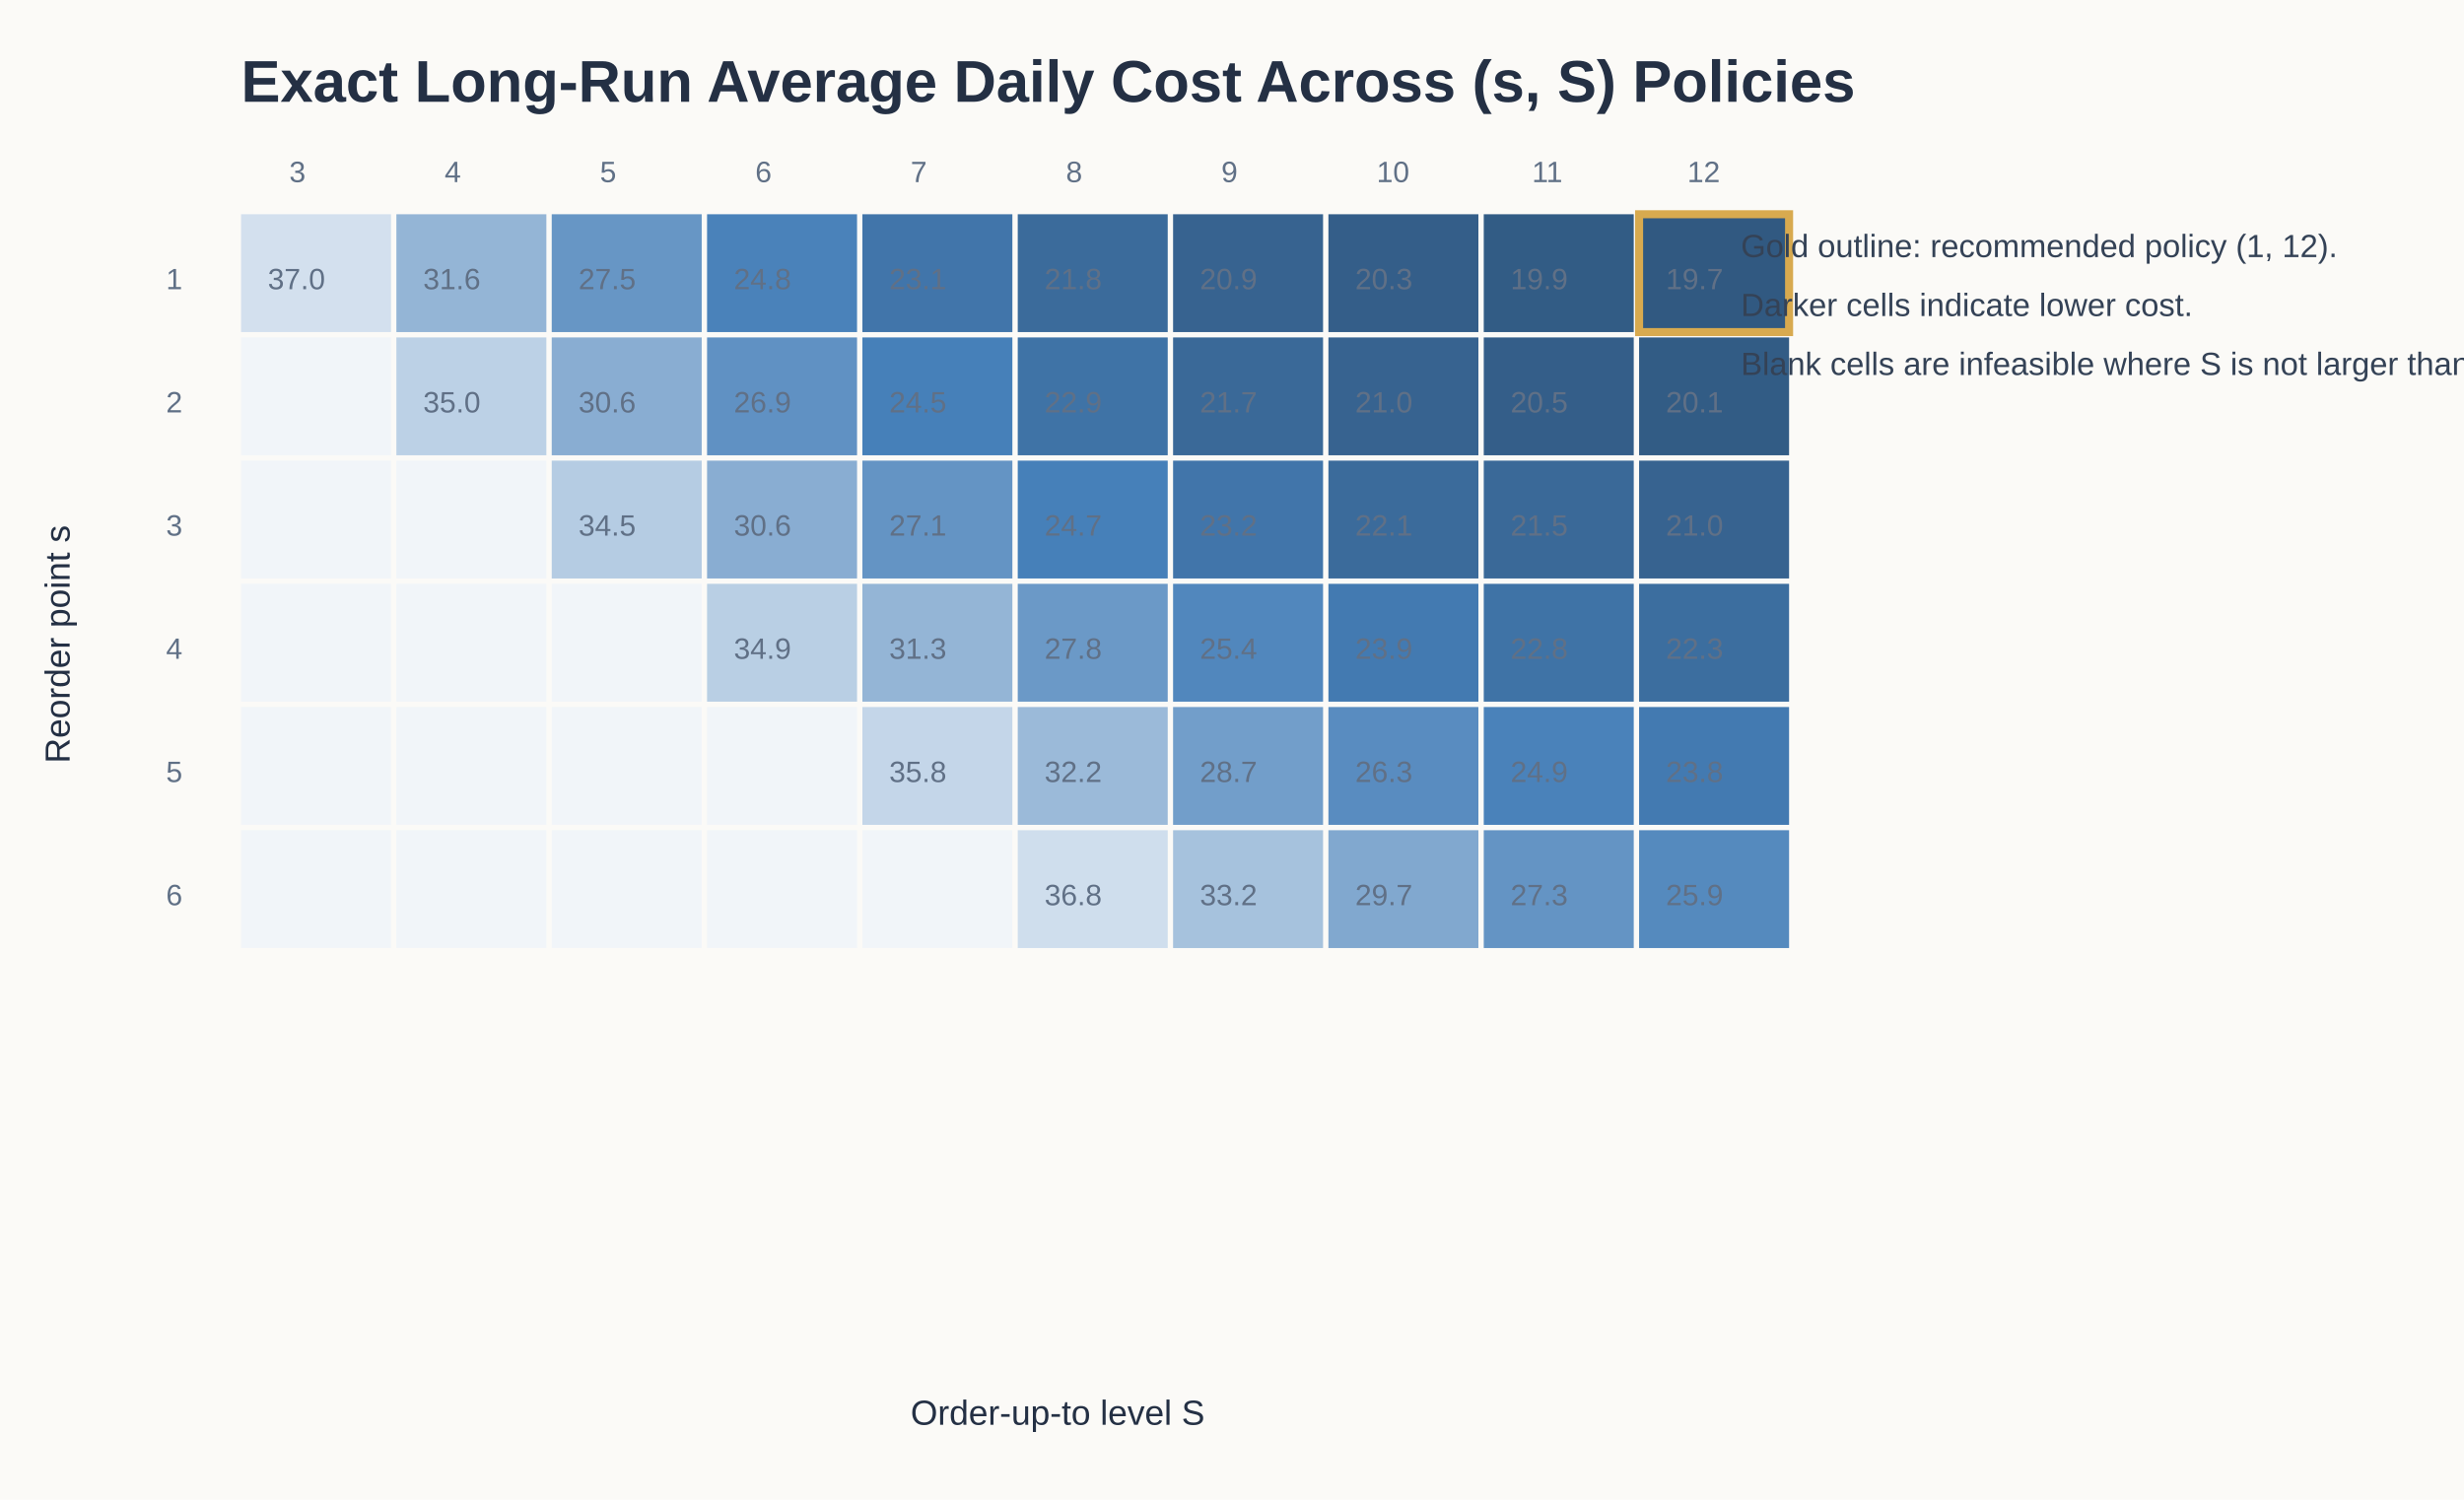
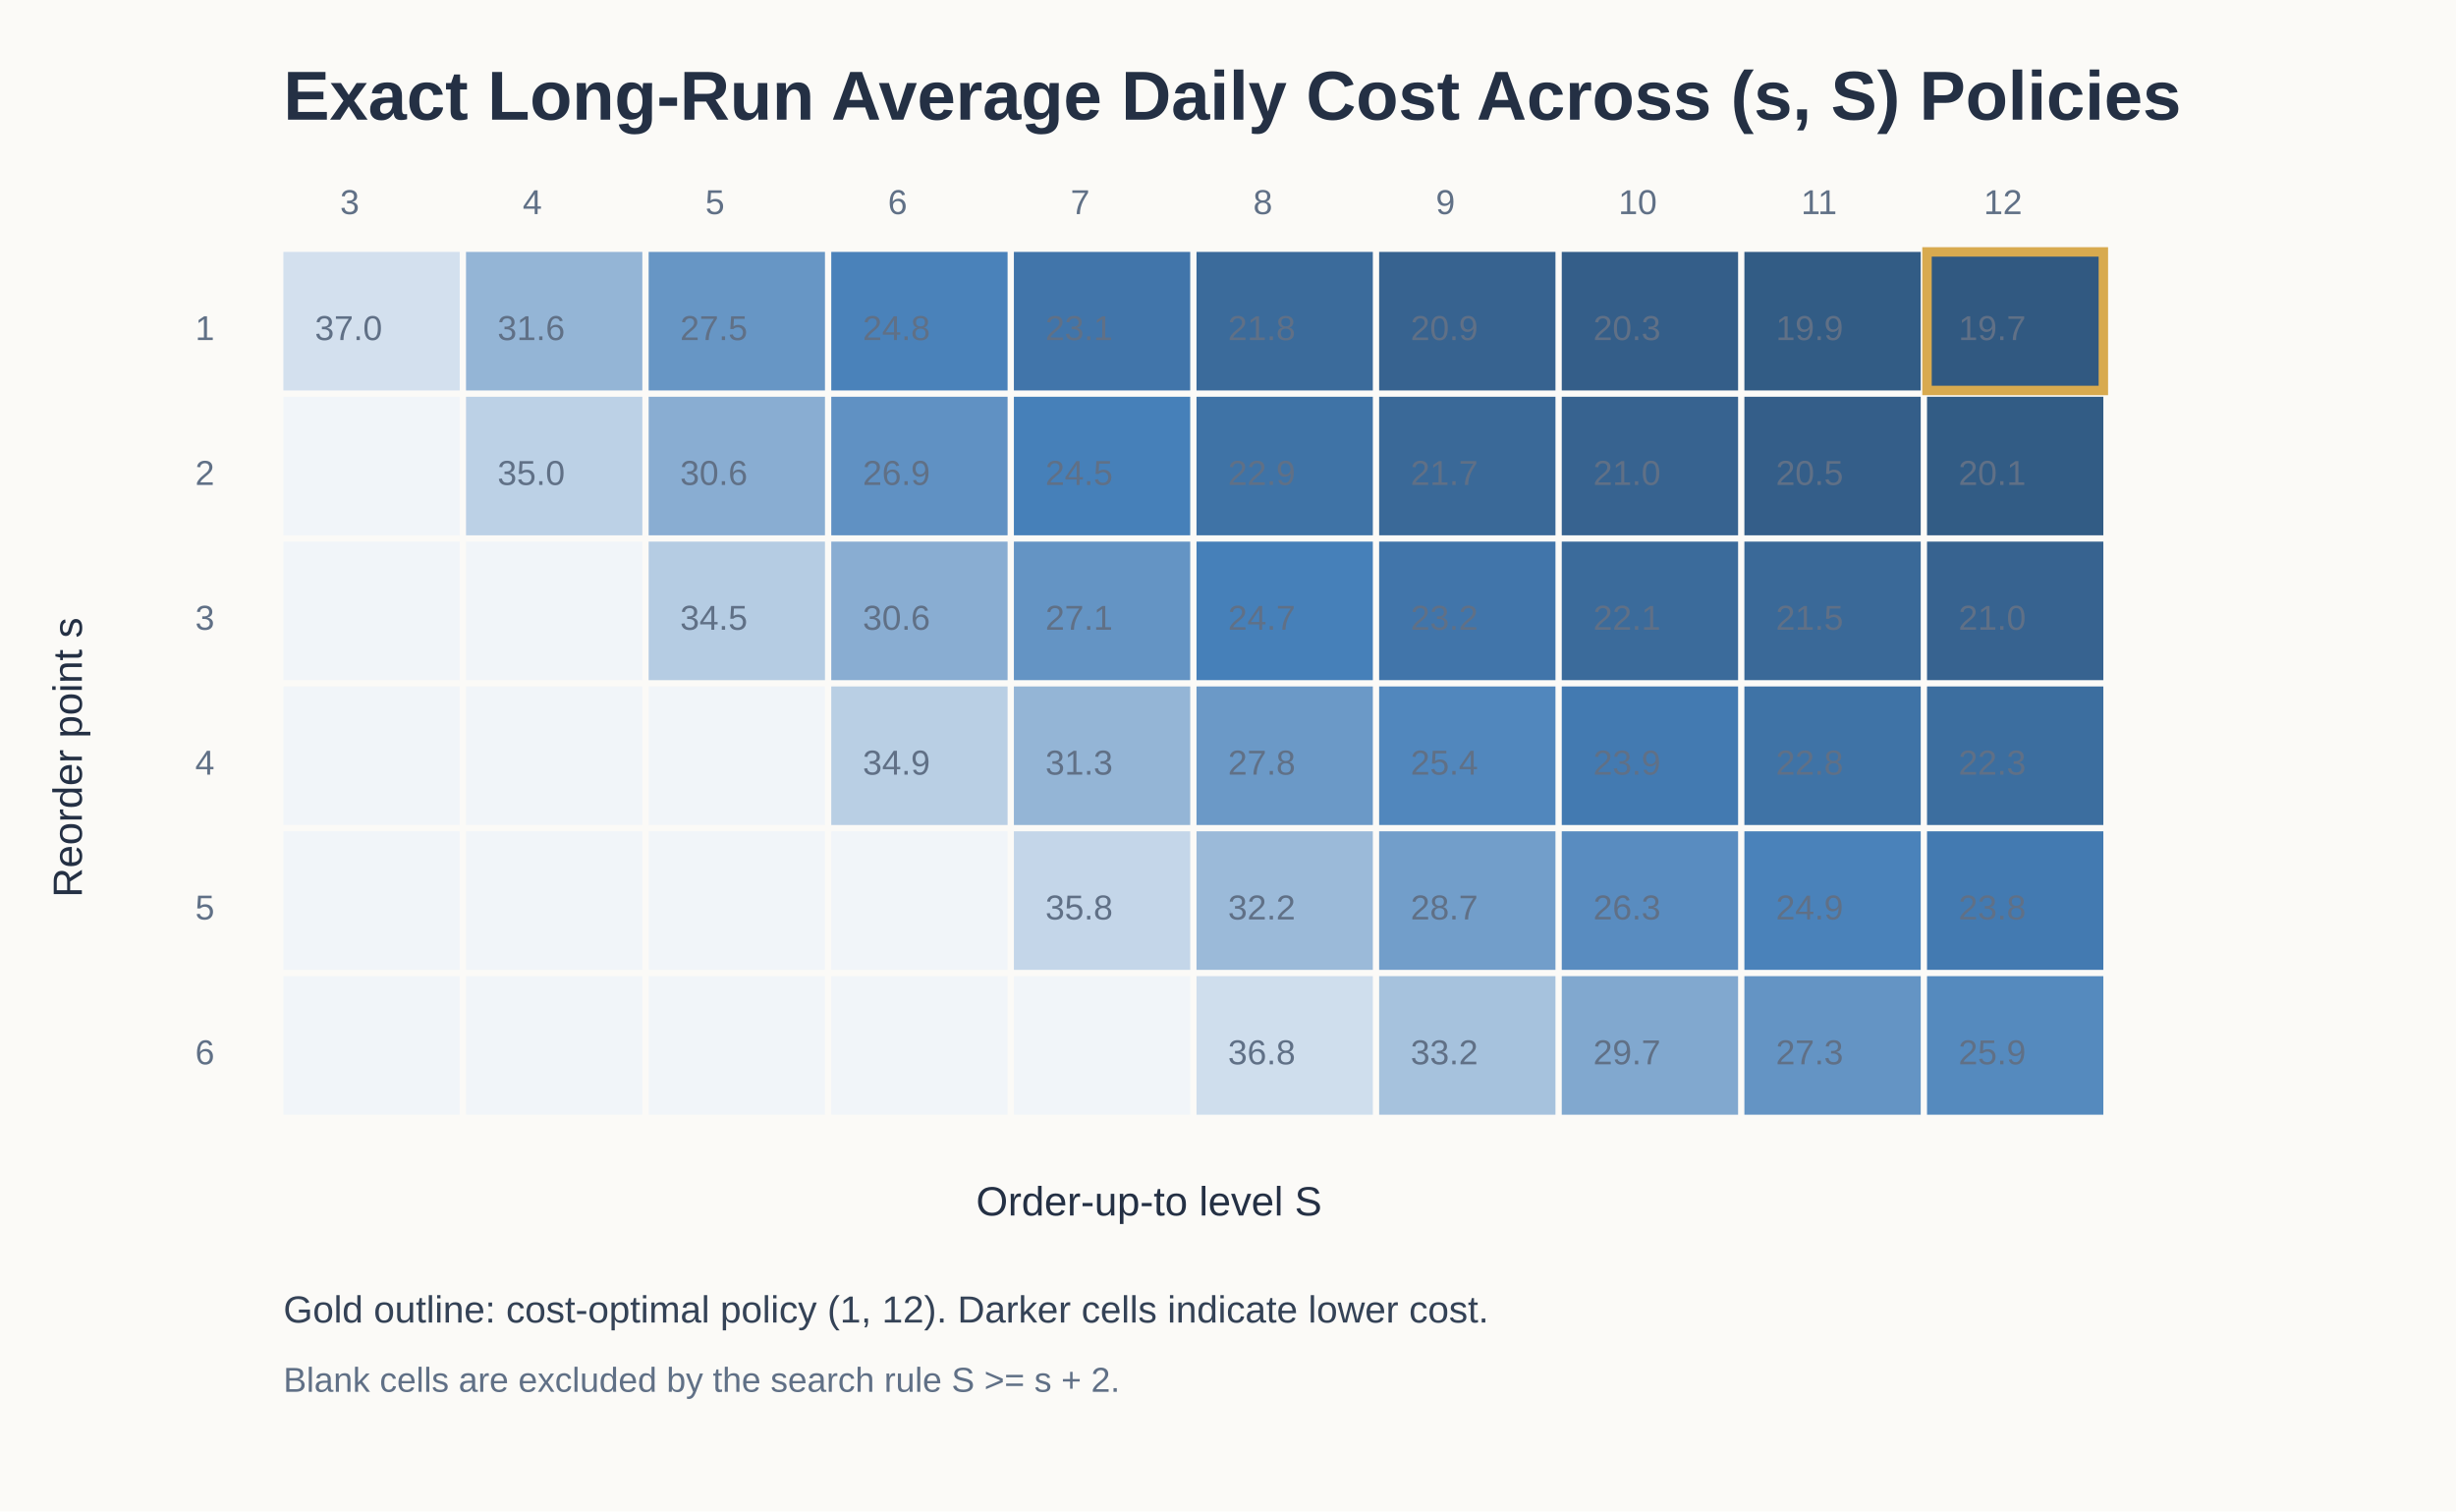
- <svg xmlns="http://www.w3.org/2000/svg" width="920" height="560" viewBox="0 0 920 560">
+ <svg xmlns="http://www.w3.org/2000/svg" width="780" height="480" viewBox="0 0 780 480">
  <rect width="100%" height="100%" fill="#fbfaf7" />
  <style>
text { font-family: Arial, sans-serif; fill: #243044; }
.title { font-size: 22px; font-weight: 700; }
.label { font-size: 13px; }
.tick { font-size: 11px; fill: #607086; }
.annotation { font-size: 12px; fill: #344256; }
</style>
  <text x="90" y="38" class="title">Exact Long-Run Average Daily Cost Across (s, S) Policies</text>
-   <text x="340" y="532" class="label">Order-up-to level S</text>
+   <text x="310" y="386" class="label">Order-up-to level S</text>
  <text x="26" y="285" class="label" transform="rotate(-90 26,285)">Reorder point s</text>
  <text x="108" y="68" class="tick">3</text>
  <text x="166" y="68" class="tick">4</text>
  <text x="224" y="68" class="tick">5</text>
  <text x="282" y="68" class="tick">6</text>
  <text x="340" y="68" class="tick">7</text>
  <text x="398" y="68" class="tick">8</text>
  <text x="456" y="68" class="tick">9</text>
  <text x="514" y="68" class="tick">10</text>
  <text x="572" y="68" class="tick">11</text>
  <text x="630" y="68" class="tick">12</text>
  <text x="62" y="108" class="tick">1</text>
  <text x="62" y="154" class="tick">2</text>
  <text x="62" y="200" class="tick">3</text>
  <text x="62" y="246" class="tick">4</text>
  <text x="62" y="292" class="tick">5</text>
  <text x="62" y="338" class="tick">6</text>
  <rect x="90" y="80" width="56" height="44" fill="hsl(210, 45%, 88%)" stroke="none" stroke-width="0" />
  <text x="100" y="108" class="tick">37.0</text>
  <rect x="148" y="80" width="56" height="44" fill="hsl(210, 45%, 71%)" stroke="none" stroke-width="0" />
  <text x="158" y="108" class="tick">31.6</text>
  <rect x="206" y="80" width="56" height="44" fill="hsl(210, 45%, 59%)" stroke="none" stroke-width="0" />
  <text x="216" y="108" class="tick">27.5</text>
  <rect x="264" y="80" width="56" height="44" fill="hsl(210, 45%, 51%)" stroke="none" stroke-width="0" />
  <text x="274" y="108" class="tick">24.8</text>
  <rect x="322" y="80" width="56" height="44" fill="hsl(210, 45%, 46%)" stroke="none" stroke-width="0" />
  <text x="332" y="108" class="tick">23.1</text>
  <rect x="380" y="80" width="56" height="44" fill="hsl(210, 45%, 42%)" stroke="none" stroke-width="0" />
  <text x="390" y="108" class="tick">21.8</text>
  <rect x="438" y="80" width="56" height="44" fill="hsl(210, 45%, 39%)" stroke="none" stroke-width="0" />
  <text x="448" y="108" class="tick">20.9</text>
  <rect x="496" y="80" width="56" height="44" fill="hsl(210, 45%, 37%)" stroke="none" stroke-width="0" />
  <text x="506" y="108" class="tick">20.3</text>
  <rect x="554" y="80" width="56" height="44" fill="hsl(210, 45%, 36%)" stroke="none" stroke-width="0" />
  <text x="564" y="108" class="tick">19.9</text>
  <rect x="612" y="80" width="56" height="44" fill="hsl(210, 45%, 35%)" stroke="#d8aa4f" stroke-width="3" />
  <text x="622" y="108" class="tick">19.7</text>
  <rect x="90" y="126" width="56" height="44" fill="#f1f5f9" stroke="none" stroke-width="0" />
  <rect x="148" y="126" width="56" height="44" fill="hsl(210, 45%, 82%)" stroke="none" stroke-width="0" />
  <text x="158" y="154" class="tick">35.0</text>
  <rect x="206" y="126" width="56" height="44" fill="hsl(210, 45%, 68%)" stroke="none" stroke-width="0" />
  <text x="216" y="154" class="tick">30.6</text>
  <rect x="264" y="126" width="56" height="44" fill="hsl(210, 45%, 57%)" stroke="none" stroke-width="0" />
  <text x="274" y="154" class="tick">26.9</text>
  <rect x="322" y="126" width="56" height="44" fill="hsl(210, 45%, 50%)" stroke="none" stroke-width="0" />
  <text x="332" y="154" class="tick">24.5</text>
  <rect x="380" y="126" width="56" height="44" fill="hsl(210, 45%, 45%)" stroke="none" stroke-width="0" />
  <text x="390" y="154" class="tick">22.9</text>
  <rect x="438" y="126" width="56" height="44" fill="hsl(210, 45%, 41%)" stroke="none" stroke-width="0" />
  <text x="448" y="154" class="tick">21.7</text>
  <rect x="496" y="126" width="56" height="44" fill="hsl(210, 45%, 39%)" stroke="none" stroke-width="0" />
  <text x="506" y="154" class="tick">21.0</text>
  <rect x="554" y="126" width="56" height="44" fill="hsl(210, 45%, 37%)" stroke="none" stroke-width="0" />
  <text x="564" y="154" class="tick">20.5</text>
  <rect x="612" y="126" width="56" height="44" fill="hsl(210, 45%, 36%)" stroke="none" stroke-width="0" />
  <text x="622" y="154" class="tick">20.1</text>
  <rect x="90" y="172" width="56" height="44" fill="#f1f5f9" stroke="none" stroke-width="0" />
  <rect x="148" y="172" width="56" height="44" fill="#f1f5f9" stroke="none" stroke-width="0" />
  <rect x="206" y="172" width="56" height="44" fill="hsl(210, 45%, 80%)" stroke="none" stroke-width="0" />
  <text x="216" y="200" class="tick">34.5</text>
  <rect x="264" y="172" width="56" height="44" fill="hsl(210, 45%, 68%)" stroke="none" stroke-width="0" />
  <text x="274" y="200" class="tick">30.6</text>
  <rect x="322" y="172" width="56" height="44" fill="hsl(210, 45%, 58%)" stroke="none" stroke-width="0" />
  <text x="332" y="200" class="tick">27.1</text>
  <rect x="380" y="172" width="56" height="44" fill="hsl(210, 45%, 50%)" stroke="none" stroke-width="0" />
  <text x="390" y="200" class="tick">24.7</text>
  <rect x="438" y="172" width="56" height="44" fill="hsl(210, 45%, 46%)" stroke="none" stroke-width="0" />
  <text x="448" y="200" class="tick">23.2</text>
  <rect x="496" y="172" width="56" height="44" fill="hsl(210, 45%, 42%)" stroke="none" stroke-width="0" />
  <text x="506" y="200" class="tick">22.1</text>
  <rect x="554" y="172" width="56" height="44" fill="hsl(210, 45%, 41%)" stroke="none" stroke-width="0" />
  <text x="564" y="200" class="tick">21.5</text>
  <rect x="612" y="172" width="56" height="44" fill="hsl(210, 45%, 39%)" stroke="none" stroke-width="0" />
  <text x="622" y="200" class="tick">21.0</text>
  <rect x="90" y="218" width="56" height="44" fill="#f1f5f9" stroke="none" stroke-width="0" />
  <rect x="148" y="218" width="56" height="44" fill="#f1f5f9" stroke="none" stroke-width="0" />
  <rect x="206" y="218" width="56" height="44" fill="#f1f5f9" stroke="none" stroke-width="0" />
  <rect x="264" y="218" width="56" height="44" fill="hsl(210, 45%, 81%)" stroke="none" stroke-width="0" />
  <text x="274" y="246" class="tick">34.9</text>
  <rect x="322" y="218" width="56" height="44" fill="hsl(210, 45%, 71%)" stroke="none" stroke-width="0" />
  <text x="332" y="246" class="tick">31.3</text>
  <rect x="380" y="218" width="56" height="44" fill="hsl(210, 45%, 60%)" stroke="none" stroke-width="0" />
  <text x="390" y="246" class="tick">27.8</text>
  <rect x="438" y="218" width="56" height="44" fill="hsl(210, 45%, 53%)" stroke="none" stroke-width="0" />
  <text x="448" y="246" class="tick">25.4</text>
  <rect x="496" y="218" width="56" height="44" fill="hsl(210, 45%, 48%)" stroke="none" stroke-width="0" />
  <text x="506" y="246" class="tick">23.9</text>
  <rect x="554" y="218" width="56" height="44" fill="hsl(210, 45%, 45%)" stroke="none" stroke-width="0" />
  <text x="564" y="246" class="tick">22.8</text>
  <rect x="612" y="218" width="56" height="44" fill="hsl(210, 45%, 43%)" stroke="none" stroke-width="0" />
  <text x="622" y="246" class="tick">22.3</text>
  <rect x="90" y="264" width="56" height="44" fill="#f1f5f9" stroke="none" stroke-width="0" />
  <rect x="148" y="264" width="56" height="44" fill="#f1f5f9" stroke="none" stroke-width="0" />
  <rect x="206" y="264" width="56" height="44" fill="#f1f5f9" stroke="none" stroke-width="0" />
  <rect x="264" y="264" width="56" height="44" fill="#f1f5f9" stroke="none" stroke-width="0" />
  <rect x="322" y="264" width="56" height="44" fill="hsl(210, 45%, 84%)" stroke="none" stroke-width="0" />
  <text x="332" y="292" class="tick">35.8</text>
  <rect x="380" y="264" width="56" height="44" fill="hsl(210, 45%, 73%)" stroke="none" stroke-width="0" />
  <text x="390" y="292" class="tick">32.2</text>
  <rect x="438" y="264" width="56" height="44" fill="hsl(210, 45%, 62%)" stroke="none" stroke-width="0" />
  <text x="448" y="292" class="tick">28.7</text>
  <rect x="496" y="264" width="56" height="44" fill="hsl(210, 45%, 55%)" stroke="none" stroke-width="0" />
  <text x="506" y="292" class="tick">26.3</text>
  <rect x="554" y="264" width="56" height="44" fill="hsl(210, 45%, 51%)" stroke="none" stroke-width="0" />
  <text x="564" y="292" class="tick">24.9</text>
  <rect x="612" y="264" width="56" height="44" fill="hsl(210, 45%, 48%)" stroke="none" stroke-width="0" />
  <text x="622" y="292" class="tick">23.8</text>
  <rect x="90" y="310" width="56" height="44" fill="#f1f5f9" stroke="none" stroke-width="0" />
  <rect x="148" y="310" width="56" height="44" fill="#f1f5f9" stroke="none" stroke-width="0" />
  <rect x="206" y="310" width="56" height="44" fill="#f1f5f9" stroke="none" stroke-width="0" />
  <rect x="264" y="310" width="56" height="44" fill="#f1f5f9" stroke="none" stroke-width="0" />
  <rect x="322" y="310" width="56" height="44" fill="#f1f5f9" stroke="none" stroke-width="0" />
  <rect x="380" y="310" width="56" height="44" fill="hsl(210, 45%, 87%)" stroke="none" stroke-width="0" />
  <text x="390" y="338" class="tick">36.8</text>
  <rect x="438" y="310" width="56" height="44" fill="hsl(210, 45%, 76%)" stroke="none" stroke-width="0" />
  <text x="448" y="338" class="tick">33.2</text>
  <rect x="496" y="310" width="56" height="44" fill="hsl(210, 45%, 66%)" stroke="none" stroke-width="0" />
  <text x="506" y="338" class="tick">29.7</text>
  <rect x="554" y="310" width="56" height="44" fill="hsl(210, 45%, 58%)" stroke="none" stroke-width="0" />
  <text x="564" y="338" class="tick">27.3</text>
  <rect x="612" y="310" width="56" height="44" fill="hsl(210, 45%, 54%)" stroke="none" stroke-width="0" />
  <text x="622" y="338" class="tick">25.9</text>
-   <text x="650" y="96" class="annotation">Gold outline: recommended policy (1, 12).</text>
-   <text x="650" y="118" class="annotation">Darker cells indicate lower cost.</text>
-   <text x="650" y="140" class="annotation">Blank cells are infeasible where S is not larger than s.</text>
+   <text x="90" y="420" class="annotation">Gold outline: cost-optimal policy (1, 12). Darker cells indicate lower cost.</text>
+   <text x="90" y="442" class="tick">Blank cells are excluded by the search rule S &gt;= s + 2.</text>
</svg>
